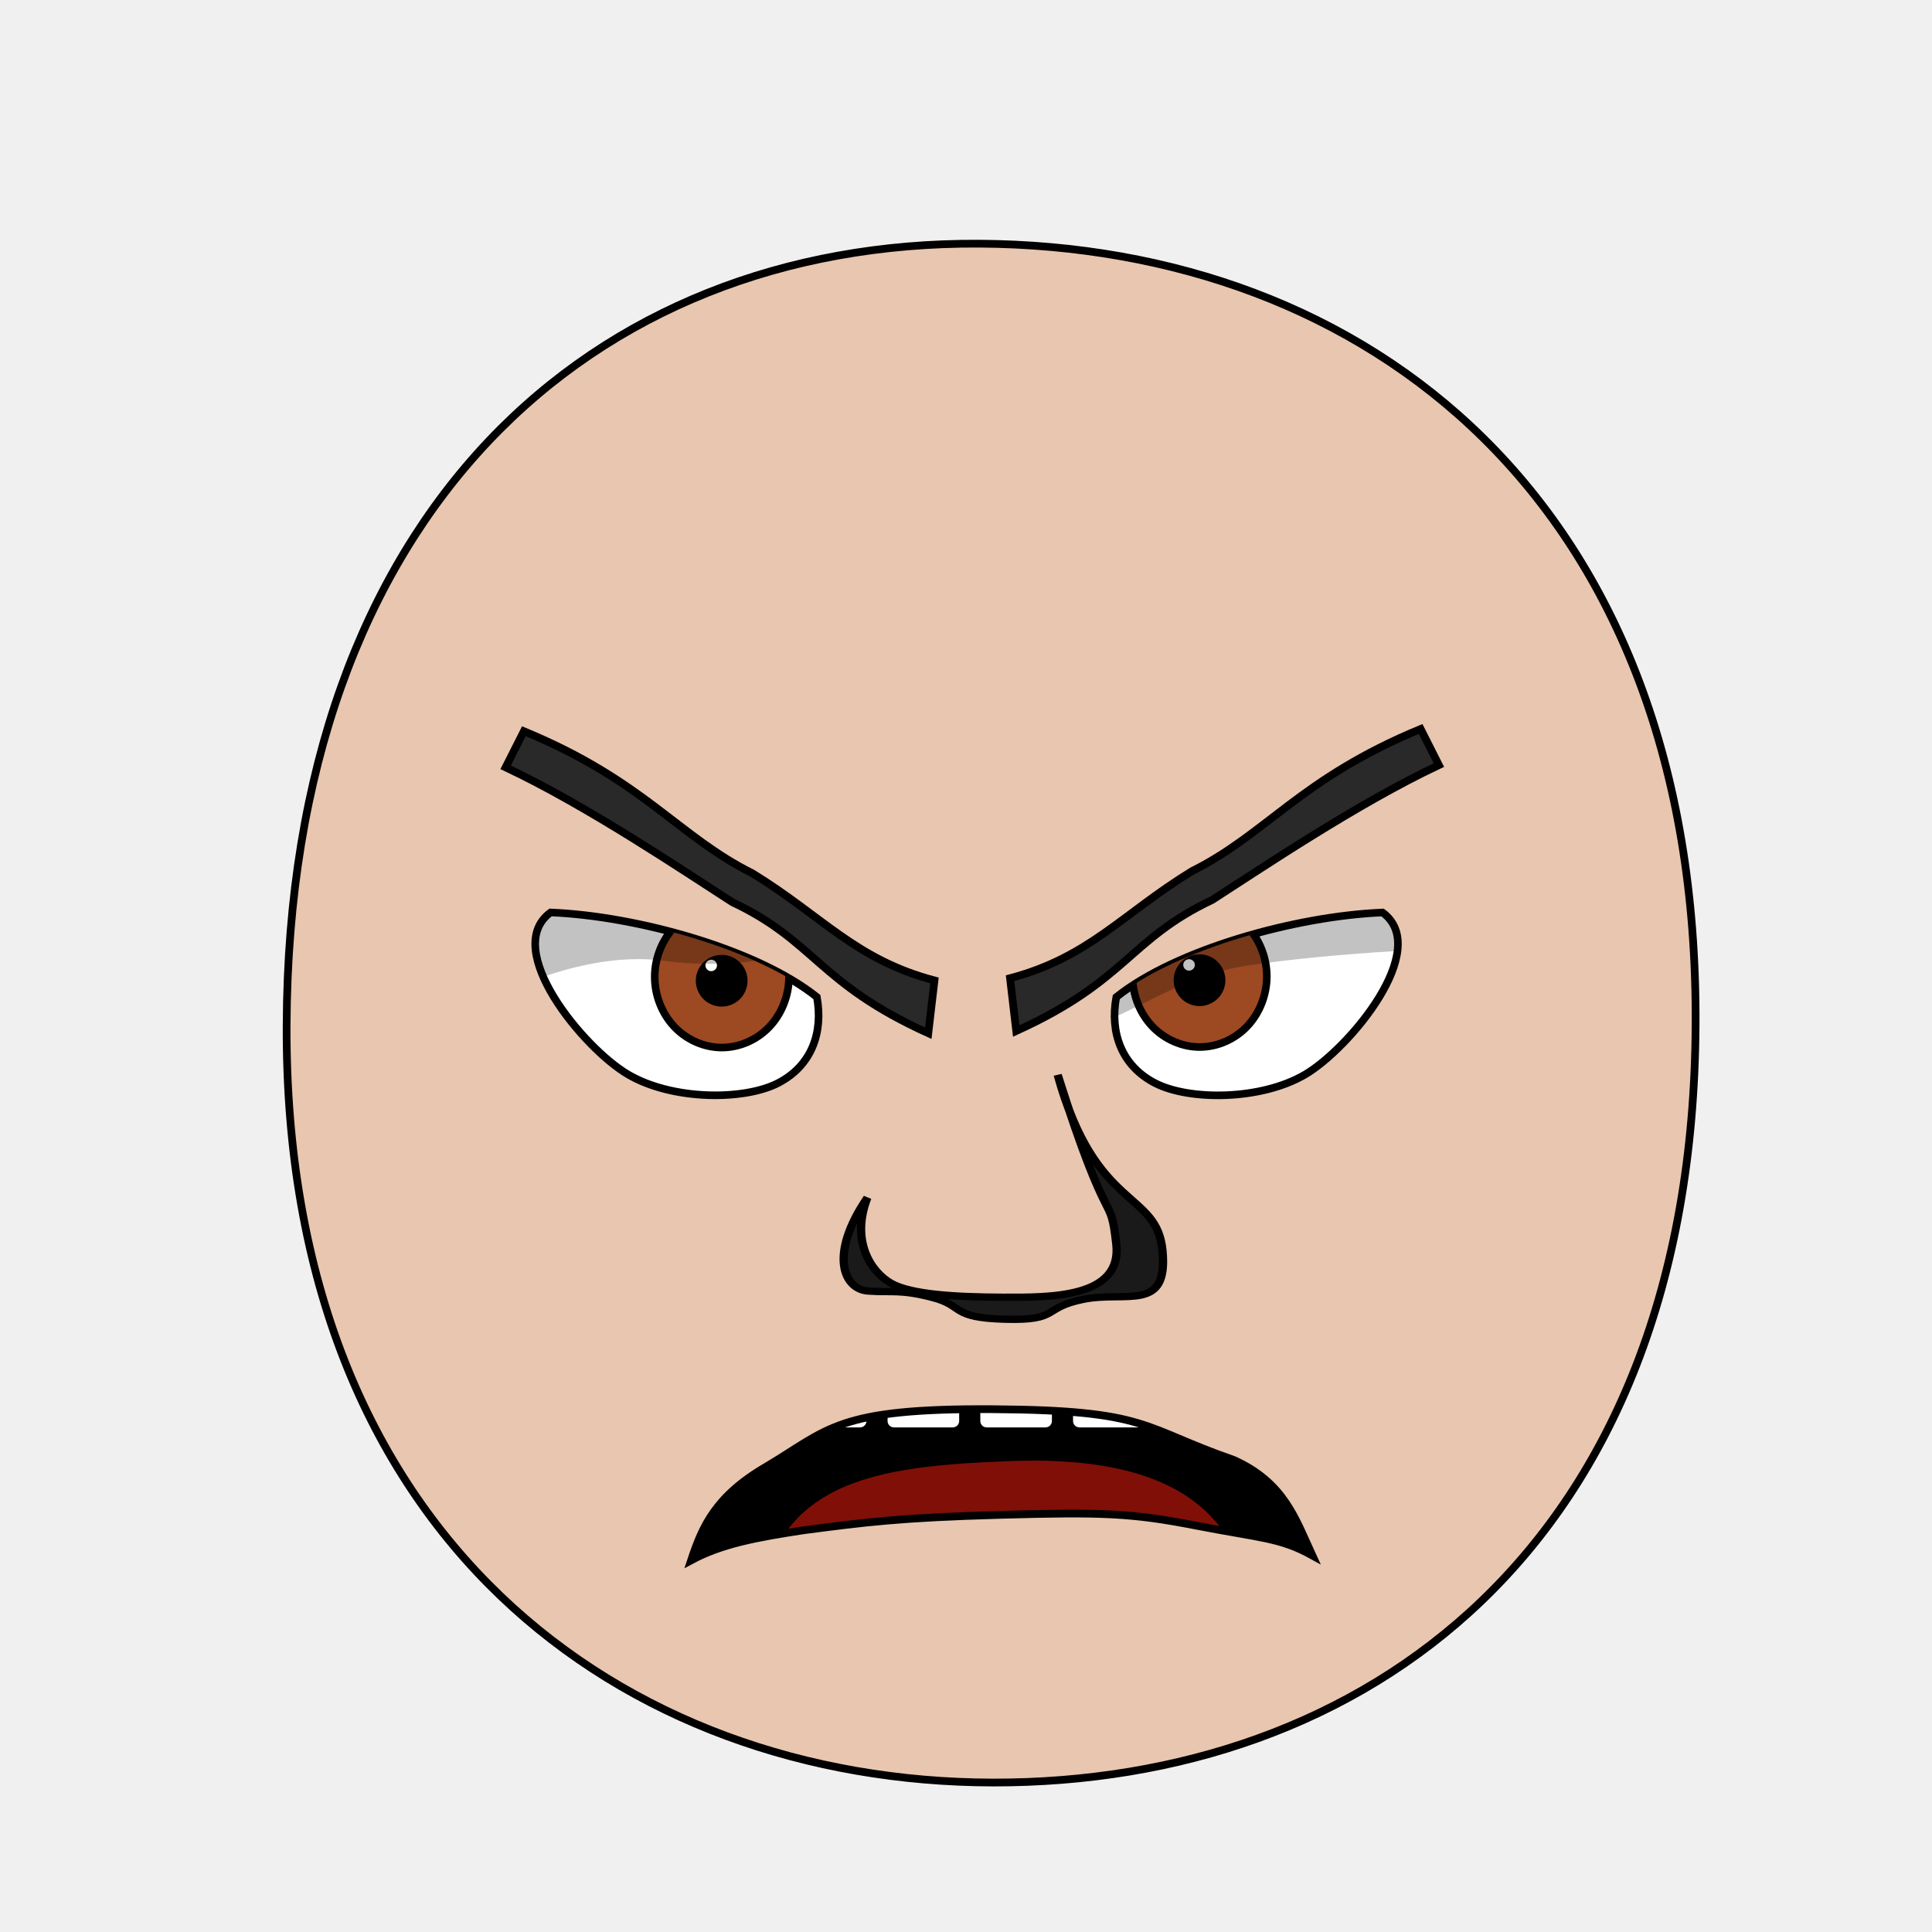
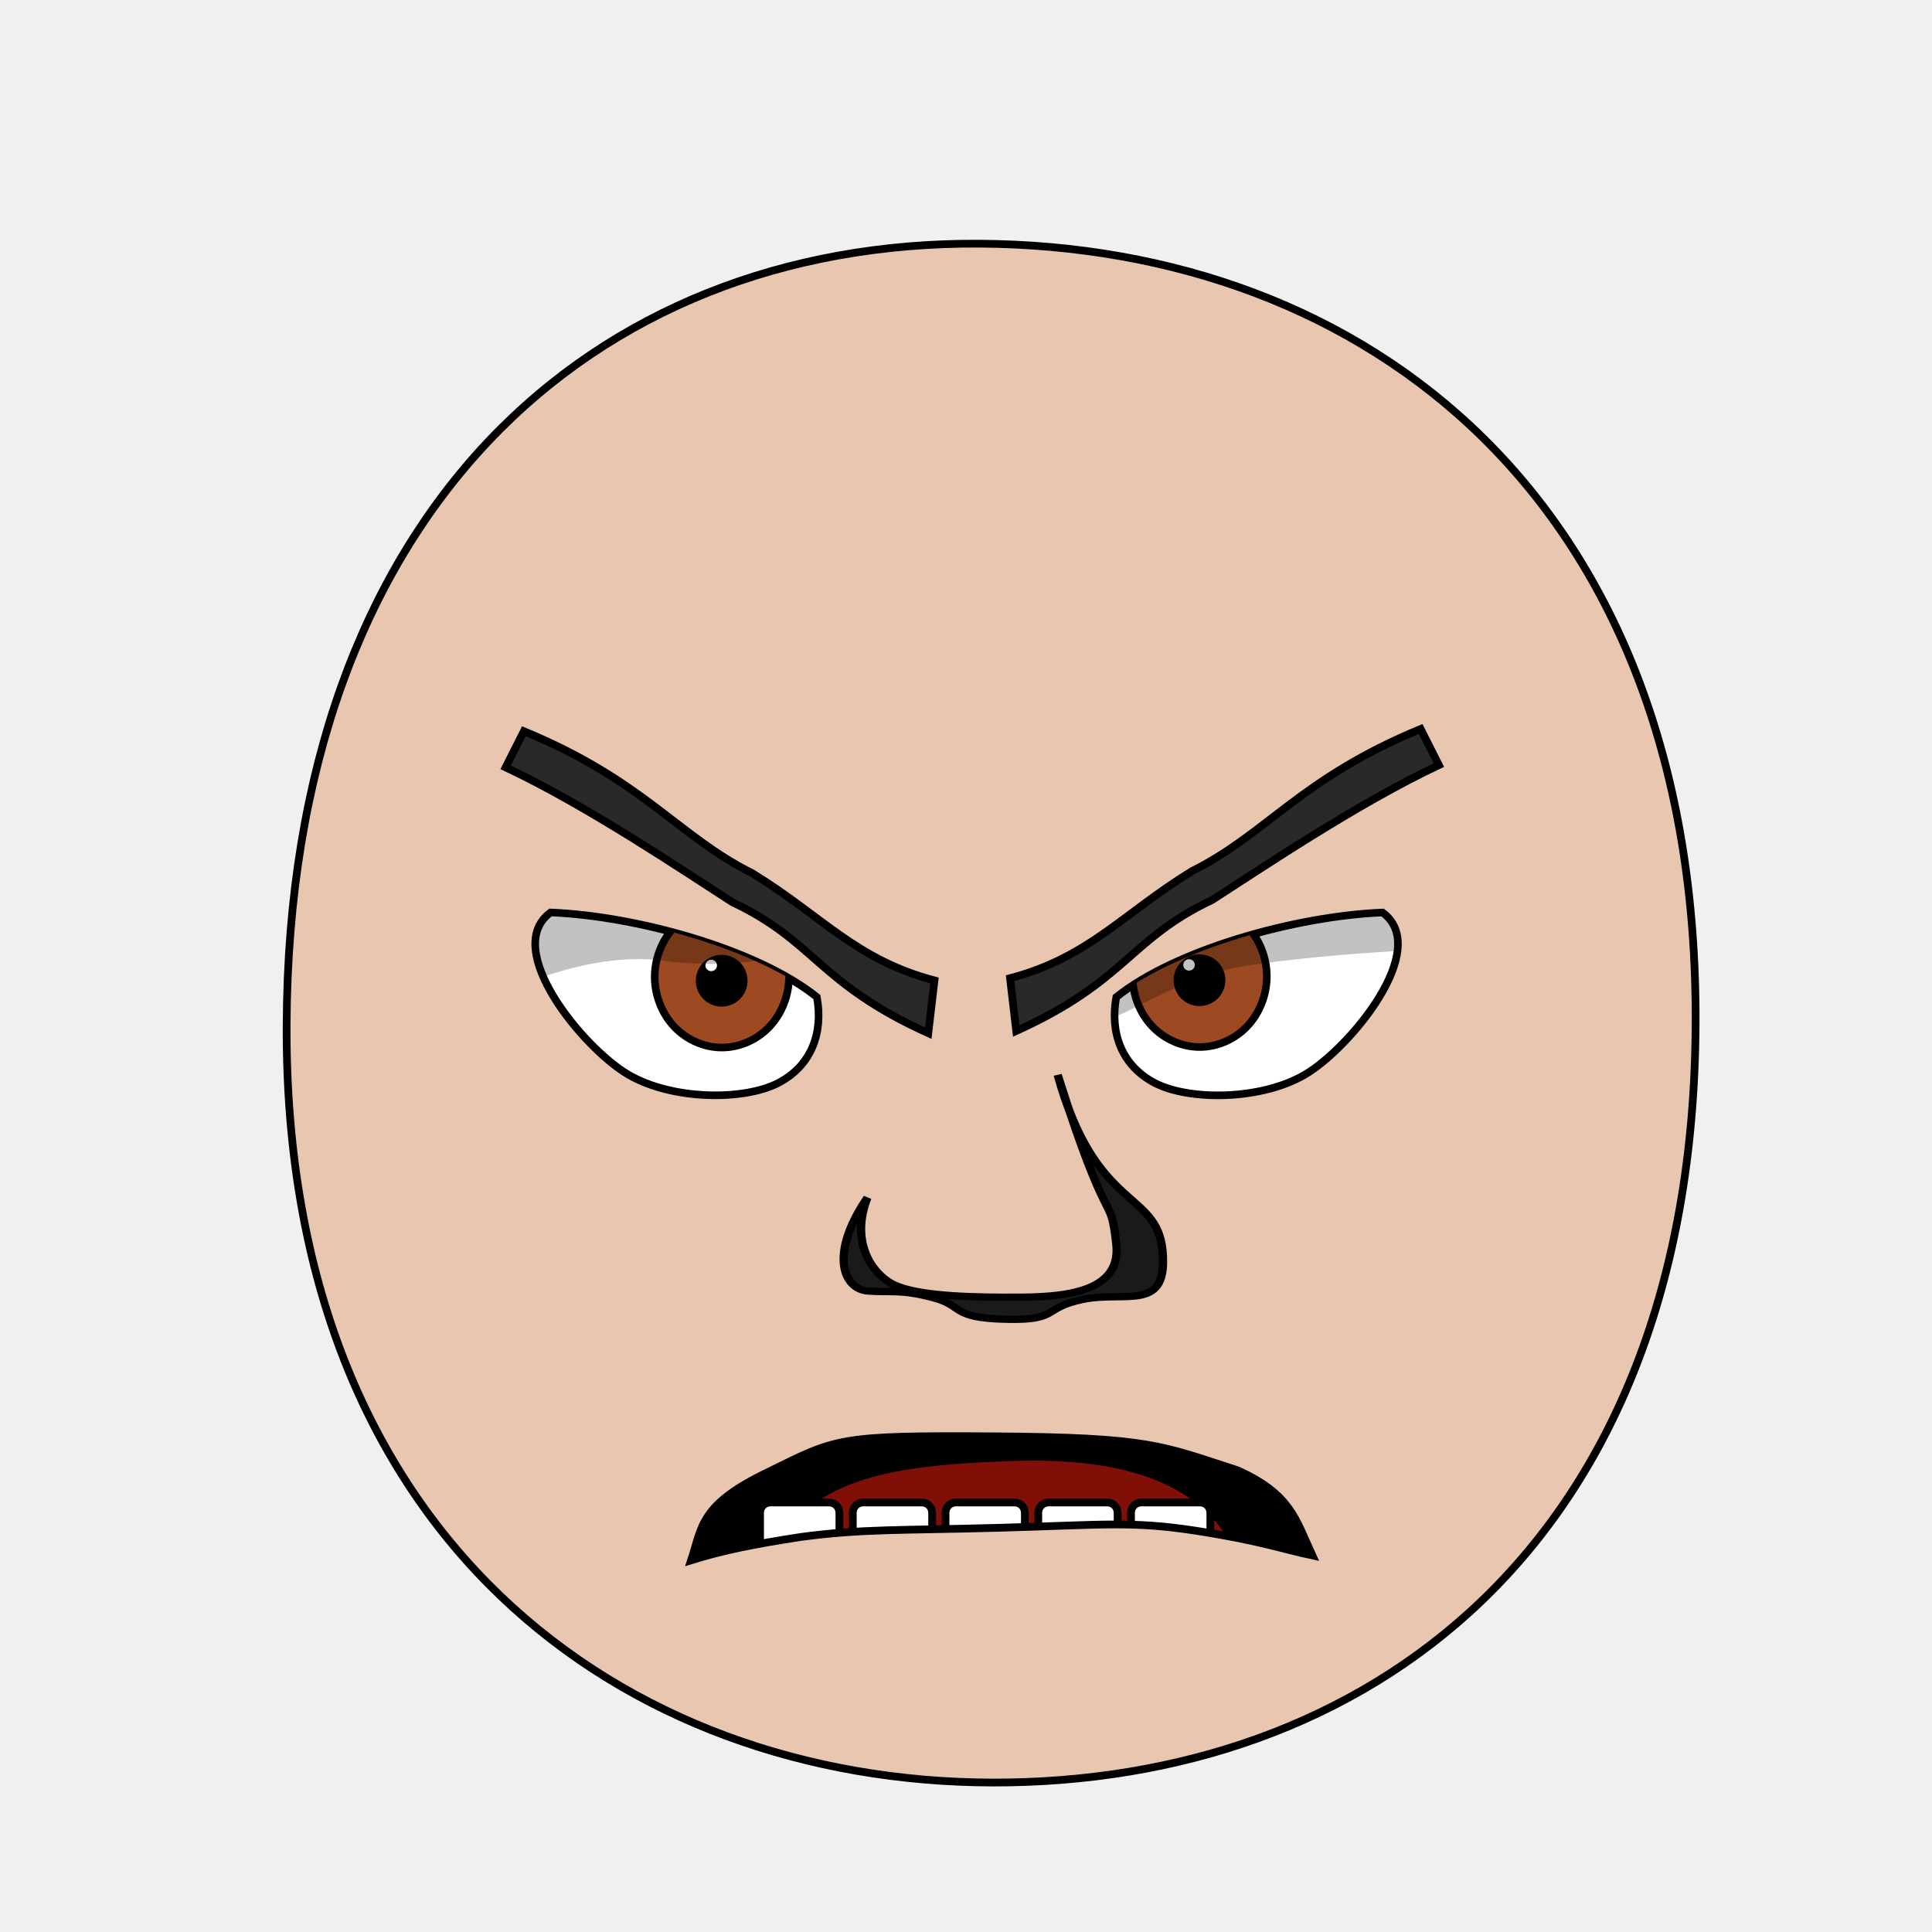
<svg xmlns="http://www.w3.org/2000/svg" xmlns:xlink="http://www.w3.org/1999/xlink" height="100%" width="100%" id="emoticon-front-view" viewBox="0 0 250 250" version="1.1">
  <defs id="defs4">
    <linearGradient id="linearGradient5745">
      <stop style="stop-color:#f4c815;stop-opacity:1" offset="0" id="stop5747" />
      <stop style="stop-color:#cc0000;stop-opacity:1" offset="1" id="stop5749" />
    </linearGradient>
    <linearGradient id="linearGradient2823">
      <stop style="stop-color:#000000;stop-opacity:1" offset="0" id="stop2825" />
      <stop style="stop-color:#6f0a5a;stop-opacity:1" offset="1" id="stop2827" />
    </linearGradient>
    <clipPath id="clipPath2967">
      <use transform="translate(-57.14,-22.86)" xlink:href="#path3622" height="1" width="1" y="0" x="0" id="use2969">
</use>
    </clipPath>
    <clipPath id="clipPath4022">
      <use transform="matrix(-1,0,0,1,915.87,-3.77)" xlink:href="#path3622" height="250" width="250" y="0" x="0" id="use5959">
</use>
    </clipPath>
    <radialGradient spreadMethod="pad" gradientTransform="matrix(98.09029,121.5278,-104.4591,83.94095,1881.611,1722.677)" gradientUnits="userSpaceOnUse" xlink:href="#linearGradient5745" id="radialGradient5694" fy="2.705" fx="-15.372" r="1" cy="2.705" cx="-15.372">
</radialGradient>
    <linearGradient gradientTransform="translate(37.46307,-25.35117)" gradientUnits="userSpaceOnUse" xlink:href="#linearGradient2823" id="irisGradient" y2="606.466" x2="138.571" y1="488.076" x1="107.143">
</linearGradient>
    <clipPath clipPathUnits="userSpaceOnUse" id="clipPath-mouth">
      <use x="0" y="0" xlink:href="#mouth-outline" id="use-mouth-outline" width="250" height="250" />
    </clipPath>
  </defs>
  <g id="head">
    <path style="fill:#e9c6af;stroke:#000000;stroke-width:1;stroke-opacity:1" d="M 128.48,230.66 C 176.27,230.75 219.01,200.57 219.41,132.64 219.80,64.72 176.76,31.81 126.68,31.53 76.60,31.24 37.38,66.28 37.09,132.64 36.80,199.01 80.69,230.57 128.48,230.66 Z" id="path164">
</path>
  </g>
  <g transform="matrix(0.16,0,0,0.16,60.09,39.65)" style="stroke-width:4.36;stroke-miterlimit:4;stroke-dasharray:none" id="left-eye">
    <path d="M 285.09,558.56 C 290.28,586.79 281.24,613.93 253.67,628.13 226.10,642.33 168.18,642.22 132.32,621.13 96.46,600.05 29.57,519.58 69.73,490.13 139.71,493.00 236.97,520.06 285.09,558.56 Z" style="fill:#ffffff;stroke:#000000;stroke-width:6.14;stroke-miterlimit:4;stroke-opacity:1;stroke-dasharray:none" id="path3622">
</path>
    <g transform="translate(57.14,22.86)" style="stroke-width:4.36;stroke-miterlimit:4;stroke-dasharray:none" id="lens" clip-path="url(#clipPath2967)">
      <g id="g4403">
        <path style="fill:#9d4922;fill-opacity:1;stroke:#000000;stroke-width:6.14;stroke-miterlimit:4;stroke-opacity:1;stroke-dasharray:none" d="M 205.38,519.39 C 205.38,534.35 199.53,549.21 189.48,559.79 179.43,570.37 165.31,576.53 151.09,576.53 136.88,576.53 122.76,570.37 112.71,559.79 102.66,549.21 96.80,534.35 96.80,519.39 96.80,504.43 102.66,489.56 112.71,478.98 122.76,468.40 136.88,462.24 151.09,462.24 165.31,462.24 179.43,468.40 189.48,478.98 199.53,489.56 205.38,504.43 205.38,519.39 Z" id="iris">
</path>
        <path d="M 168.81,522.49 C 168.81,527.16 166.89,531.81 163.58,535.12 160.27,538.43 155.63,540.35 150.95,540.35 146.27,540.35 141.63,538.43 138.32,535.12 135.02,531.81 133.09,527.16 133.09,522.49 133.09,517.81 135.02,513.16 138.32,509.85 141.63,506.55 146.27,504.62 150.95,504.62 155.63,504.62 160.27,506.55 163.58,509.85 166.89,513.16 168.81,517.81 168.81,522.49 Z" style="fill:#000000;fill-opacity:1;stroke:#000000;stroke-width:6.14;stroke-miterlimit:4;stroke-opacity:1;stroke-dasharray:none" id="pupil">
</path>
        <path d="M 147.16,510.12 C 147.16,512.67 145.07,514.74 142.49,514.74 139.91,514.74 137.81,512.67 137.81,510.12 137.81,507.57 139.91,505.50 142.49,505.50 145.07,505.50 147.16,507.57 147.16,510.12 Z" style="fill:#ffffff;fill-opacity:1;stroke:none" id="glare">
</path>
      </g>
      <path style="opacity:0.24;fill:#000000;stroke:#000000;stroke-width:1px;stroke-linecap:butt;stroke-linejoin:miter;stroke-opacity:1" d="M -55.56,547.13 -60.88,402.60 255.61,407.30 257.52,484.43 C 257.52,484.43 189.36,517.41 104.64,505.88 28.37,495.49 -55.56,547.13 -55.56,547.13 Z" id="left-lid-shadow">
</path>
    </g>
  </g>
  <g transform="matrix(0.16,0,0,0.16,43.52,40.26)" style="stroke-width:4.36;stroke-miterlimit:4;stroke-dasharray:none" id="right-eye">
    <use transform="matrix(-1,0,0,1,915.87,-3.77)" xlink:href="#path3622" height="250" width="250" y="0" x="0" id="use3959">
</use>
    <g id="g4015" clip-path="url(#clipPath4022)">
      <use transform="translate(547.15,18.62)" style="stroke-width:4.36;stroke-miterlimit:4;stroke-dasharray:none" xlink:href="#g4403" height="1" width="1" y="0" x="0" id="right-lens">
</use>
      <path style="opacity:0.24;fill:#000000;stroke:#000000;stroke-width:1px;stroke-linecap:butt;stroke-linejoin:miter;stroke-miterlimit:4;stroke-opacity:1;stroke-dasharray:none" d="M 544.62,581.57 506.18,515.68 851.73,404.48 914.04,514.31 C 914.04,514.31 812.78,517.20 735.83,528.91 658.88,540.62 614.59,600.27 544.62,581.57 Z" id="right-lid-shadow">
</path>
    </g>
  </g>
  <path d="M 120.92,126.87 120.12,133.70 C 105.83,127.22 105.52,121.83 94.76,116.74 88.41,112.66 76.07,104.31 65.43,99.29 L 67.79,94.62 C 83.36,101.05 87.71,108.20 97.37,113.01 106.42,118.56 110.68,124.16 120.92,126.87 Z" style="fill:#292929;fill-opacity:1;fill-rule:nonzero;stroke:#000000;stroke-width:1;stroke-miterlimit:4;stroke-opacity:1;stroke-dasharray:none" id="left-eye-brow">
</path>
  <g style="stroke-width:1" transform="matrix(1.13,0,0,1,-17.27,2.11)" id="nose">
    <path style="fill:#1a1a1a;stroke:#000000;stroke-width:0.94;stroke-miterlimit:4;stroke-dasharray:none" d="M 114.61,152.87 C 112.68,158.46 114.99,162.45 117.32,163.94 119.64,165.41 124.80,165.72 130.09,165.75 135.39,165.77 143.84,165.91 143.11,158.85 142.40,151.77 142.40,158.34 136.40,136.98 140.73,154.71 147.75,151.82 148.41,159.77 149.06,167.72 144.29,164.92 139.39,166.01 134.50,167.11 136.76,168.79 130.40,168.60 124.05,168.41 125.78,166.87 122.07,165.79 118.37,164.70 117.41,165.17 114.69,164.95 111.96,164.75 110.11,160.34 114.61,152.87 Z" id="nose-outline">
</path>
  </g>
  <use transform="matrix(-1,0,0,1,251.62,-0.29)" xlink:href="#left-eye-brow" height="250" width="250" y="0" x="0" id="right-eye-brow">
</use>
  <g id="mouth">
    <g clip-path="url(#clipPath-mouth)" id="mouth-interior">
      <rect style="fill:#000000;fill-opacity:1;stroke:none" id="mouth-background" width="145.364" height="66.556" x="52.649" y="159.934">
</rect>
-       <path d="M 98.34,211.422 C 98.009,191.125 114.23,189.74 130.46,189.07 c 17.55,-0.71 31.463,4.044 31.46,22.352 -21.19,0 -42.38,0 -63.58,0 z" style="fill:#800f08;fill-opacity:1;stroke:none" id="tongue">
+       <path d="M 98.34,211.42 C 98.01,191.12 114.23,189.74 130.46,189.07 148.01,188.36 161.92,193.11 161.92,211.42 140.73,211.42 119.54,211.42 98.34,211.42 Z" style="fill:#800f08;fill-opacity:1;stroke:none" id="tongue">
</path>
-       <g transform="translate(8,-2.01)" style="stroke:#000000;stroke-opacity:2" id="upper-teeth">
-         <rect style="fill:#ffffff;fill-opacity:2;stroke:#000000;stroke-opacity:2" rx="1.325" ry="1.325" y="172.091" x="94.352" height="15.123" width="10.265" id="tooth-02">
+       <g style="stroke:#000000;stroke-opacity:1" transform="translate(4,-0.68)" id="upper-teeth">
+         <rect style="fill:#ffffff;fill-opacity:1;stroke:#000000;stroke-opacity:1" rx="1.325" ry="1.325" y="172.091" x="94.352" height="15.123" width="10.265" id="tooth-02">
</rect>
-         <rect style="fill:#ffffff;fill-opacity:2;stroke:#000000;stroke-opacity:2" id="tooth-03" width="10.265" height="15.123" x="106.352" y="172.091" ry="1.325" rx="1.325">
+         <rect style="fill:#ffffff;fill-opacity:1;stroke:#000000;stroke-opacity:1" id="tooth-03" width="10.265" height="15.123" x="106.352" y="172.091" ry="1.325" rx="1.325">
</rect>
-         <rect style="fill:#ffffff;fill-opacity:2;stroke:#000000;stroke-opacity:2" rx="1.325" ry="1.325" y="172.091" x="118.352" height="15.123" width="10.265" id="tooth-04">
+         <rect style="fill:#ffffff;fill-opacity:1;stroke:#000000;stroke-opacity:1" rx="1.325" ry="1.325" y="172.091" x="118.352" height="15.123" width="10.265" id="tooth-04">
</rect>
-         <rect style="fill:#ffffff;fill-opacity:2;stroke:#000000;stroke-opacity:2" id="tooth-05" width="10.265" height="15.123" x="130.352" y="172.091" ry="1.325" rx="1.325">
+         <rect style="fill:#ffffff;fill-opacity:1;stroke:#000000;stroke-opacity:1" id="tooth-05" width="10.265" height="15.123" x="130.352" y="172.091" ry="1.325" rx="1.325">
</rect>
-         <rect style="fill:#ffffff;fill-opacity:2;stroke:#000000;stroke-opacity:2" rx="1.325" ry="1.325" y="172.091" x="142.352" height="15.123" width="10.265" id="tooth-06">
+         <rect style="fill:#ffffff;fill-opacity:1;stroke:#000000;stroke-opacity:1" rx="1.325" ry="1.325" y="172.091" x="142.352" height="15.123" width="10.265" id="tooth-06">
</rect>
      </g>
-       <g transform="translate(8,44)" style="stroke:#000000;stroke-opacity:2" id="lower-teeth">
-         <rect style="fill:#ffffff;fill-opacity:2;stroke:#000000;stroke-opacity:2" id="tooth-09" width="10.265" height="15.123" x="94.352" y="172.091" ry="1.325" rx="1.325">
+       <g style="stroke:#000000;stroke-opacity:1" transform="translate(4,22.33)" id="lower-teeth">
+         <rect style="fill:#ffffff;fill-opacity:1;stroke:#000000;stroke-opacity:1" id="tooth-09" width="10.265" height="15.123" x="94.352" y="172.091" ry="1.325" rx="1.325">
</rect>
-         <rect style="fill:#ffffff;fill-opacity:2;stroke:#000000;stroke-opacity:2" rx="1.325" ry="1.325" y="172.091" x="106.352" height="15.123" width="10.265" id="tooth-10">
+         <rect style="fill:#ffffff;fill-opacity:1;stroke:#000000;stroke-opacity:1" rx="1.325" ry="1.325" y="172.091" x="106.352" height="15.123" width="10.265" id="tooth-10">
</rect>
-         <rect style="fill:#ffffff;fill-opacity:2;stroke:#000000;stroke-opacity:2" id="tooth-11" width="10.265" height="15.123" x="118.352" y="172.091" ry="1.325" rx="1.325">
+         <rect style="fill:#ffffff;fill-opacity:1;stroke:#000000;stroke-opacity:1" id="tooth-11" width="10.265" height="15.123" x="118.352" y="172.091" ry="1.325" rx="1.325">
</rect>
-         <rect style="fill:#ffffff;fill-opacity:2;stroke:#000000;stroke-opacity:2" rx="1.325" ry="1.325" y="172.091" x="130.352" height="15.123" width="10.265" id="tooth-12">
+         <rect style="fill:#ffffff;fill-opacity:1;stroke:#000000;stroke-opacity:1" rx="1.325" ry="1.325" y="172.091" x="130.352" height="15.123" width="10.265" id="tooth-12">
</rect>
-         <rect style="fill:#ffffff;fill-opacity:2;stroke:#000000;stroke-opacity:2" id="tooth-13" width="10.265" height="15.123" x="142.352" y="172.091" ry="1.325" rx="1.325">
+         <rect style="fill:#ffffff;fill-opacity:1;stroke:#000000;stroke-opacity:1" id="tooth-13" width="10.265" height="15.123" x="142.352" y="172.091" ry="1.325" rx="1.325">
</rect>
      </g>
    </g>
-     <path d="M 169.82,201.28 C 165.62,198.95 162.99,199.02 154.70,197.40 146.40,195.78 142.52,195.66 129.47,196.02 116.48,196.38 111.96,196.97 103.88,198.03 97.90,198.95 93.45,199.75 89.43,201.90 90.89,197.52 92.56,193.59 99.25,189.72 107.26,184.94 108.30,182.21 128.52,182.35 148.73,182.49 147.62,184.74 159.63,188.91 166.18,191.84 167.65,196.57 169.82,201.28 Z" style="fill:none;stroke:#000000;stroke-width:1px;stroke-miterlimit:4;stroke-opacity:1" id="mouth-outline">
+     <path d="M 169.82,201.28 C 165.95,200.46 162.99,199.35 154.70,198.07 146.40,196.79 142.52,197.33 129.47,197.69 116.48,198.05 111.79,197.81 103.71,198.87 97.73,199.79 93.62,200.59 89.43,201.90 90.89,197.52 90.51,194.70 99.58,190.39 108.26,186.11 108.47,185.72 128.69,185.86 148.90,186.00 150.30,187.08 160.13,190.25 167.02,193.35 167.65,196.57 169.82,201.28 Z" style="fill:none;stroke:#000000;stroke-width:1px;stroke-miterlimit:4;stroke-opacity:1" id="mouth-outline">
</path>
  </g>
</svg>
